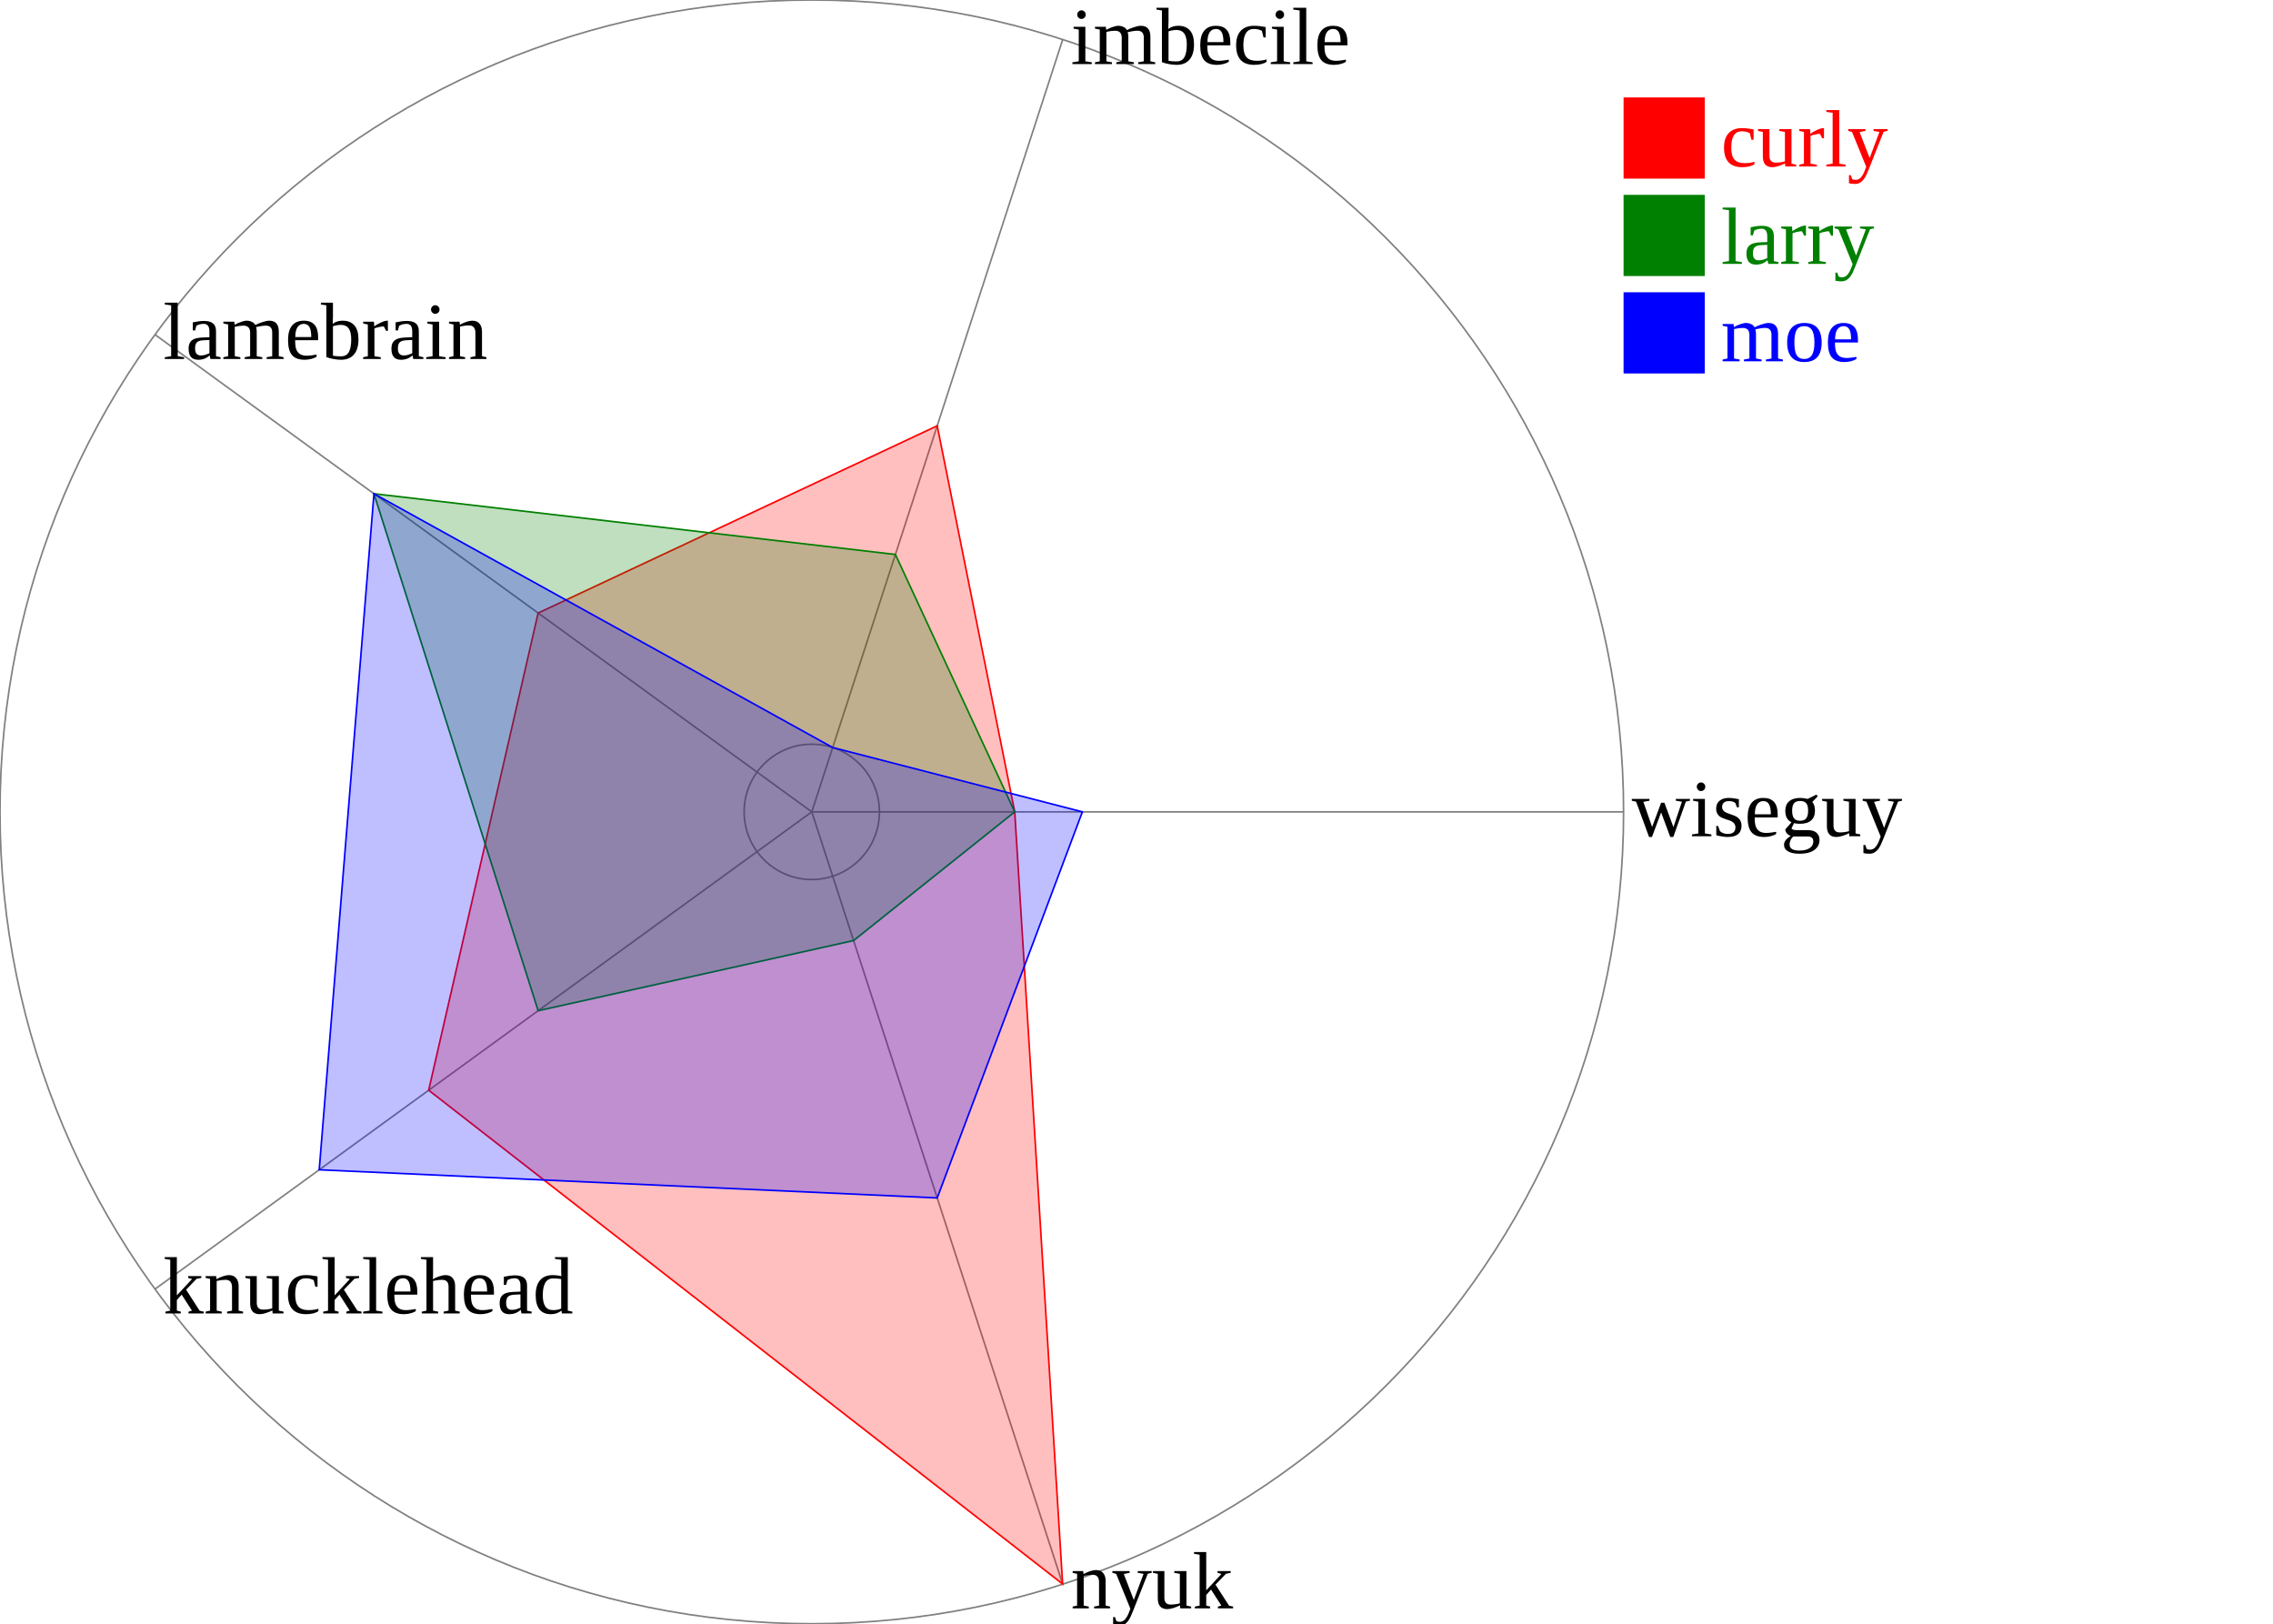
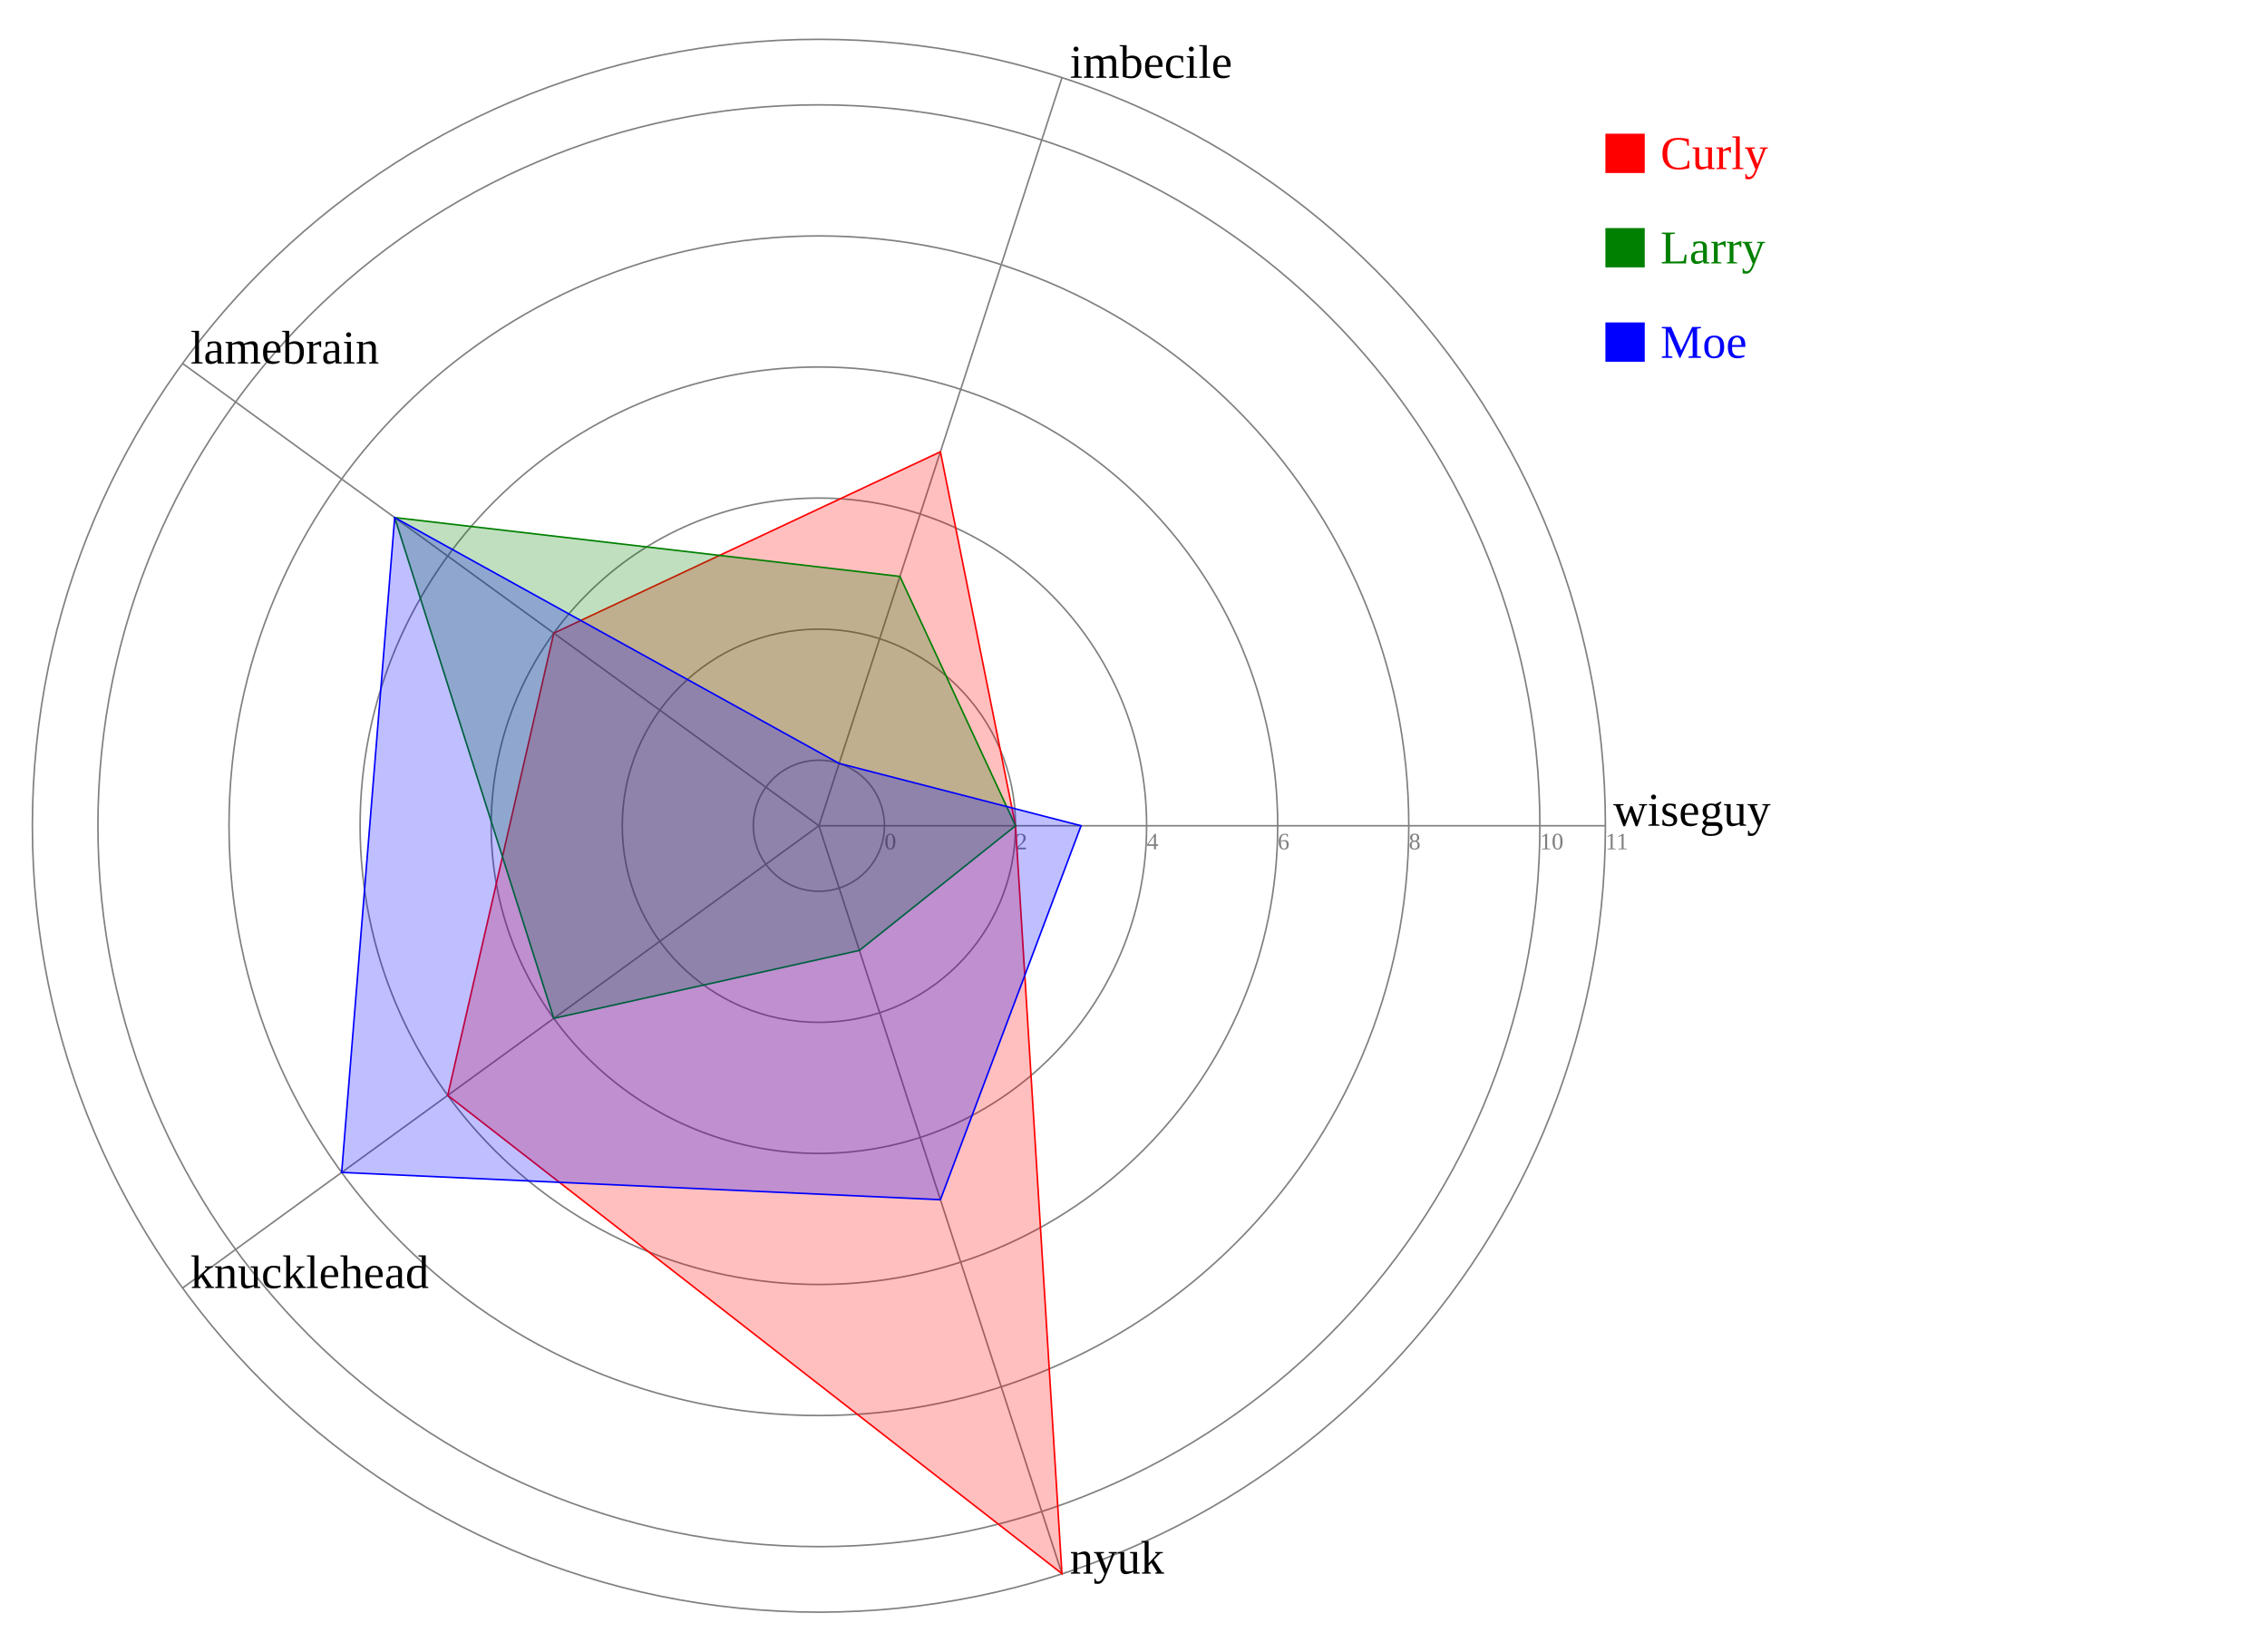
- <svg xmlns="http://www.w3.org/2000/svg" width="700" height="500" viewBox="-100 -100 200 200">
-   <g transform="translate(-40,0)">
-     <circle r="100" cx="0" cy="0" stroke="gray" stroke-width="0.2" fill-opacity="0" />
+ <svg xmlns="http://www.w3.org/2000/svg" width="700" height="510" viewBox="-100 -100 200 210">
+   <g transform="translate(-40,5)">
+     <circle cx="0" cy="0" r="100" stroke="gray" stroke-width="0.2" fill-opacity="0" />
+     <text x="100" y="3" fill="gray" font-size="3">11</text>
    <circle r="8.333" cx="0" cy="0" stroke="gray" stroke-width="0.2" fill-opacity="0" />
+     <text x="8.333" y="3" fill="gray" font-size="3">0</text>
+     <circle r="25" cx="0" cy="0" stroke="gray" stroke-width="0.2" fill-opacity="0" />
+     <text x="25" y="3" fill="gray" font-size="3">2</text>
+     <circle r="41.667" cx="0" cy="0" stroke="gray" stroke-width="0.2" fill-opacity="0" />
+     <text x="41.667" y="3" fill="gray" font-size="3">4</text>
+     <circle r="58.333" cx="0" cy="0" stroke="gray" stroke-width="0.2" fill-opacity="0" />
+     <text x="58.333" y="3" fill="gray" font-size="3">6</text>
+     <circle r="75" cx="0" cy="0" stroke="gray" stroke-width="0.2" fill-opacity="0" />
+     <text x="75" y="3" fill="gray" font-size="3">8</text>
+     <circle r="91.667" cx="0" cy="0" stroke="gray" stroke-width="0.2" fill-opacity="0" />
+     <text x="91.667" y="3" fill="gray" font-size="3">10</text>
    <line x1="0" y1="0" x2="30.902" y2="95.106" stroke-width="0.2" stroke="gray" />
-     <text x="31.902" y="98.106" font-size="10">nyuk</text>
+     <text x="31.902" y="95.106" font-size="6">nyuk</text>
    <line x1="0" y1="0" x2="-80.902" y2="58.779" stroke-width="0.2" stroke="gray" />
-     <text x="-79.902" y="61.779" font-size="10">knucklehead</text>
+     <text x="-79.902" y="58.779" font-size="6">knucklehead</text>
    <line x1="0" y1="0" x2="-80.902" y2="-58.779" stroke-width="0.2" stroke="gray" />
-     <text x="-79.902" y="-55.779" font-size="10">lamebrain</text>
+     <text x="-79.902" y="-58.779" font-size="6">lamebrain</text>
    <line x1="0" y1="0" x2="30.902" y2="-95.106" stroke-width="0.2" stroke="gray" />
-     <text x="31.902" y="-92.106" font-size="10">imbecile</text>
+     <text x="31.902" y="-95.106" font-size="6">imbecile</text>
    <line x1="0" y1="0" x2="100" y2="-2.4492935982947064E-14" stroke-width="0.2" stroke="gray" />
-     <text x="101" y="3" font-size="10">wiseguy</text>
+     <text x="101" y="-2.4492935982947064E-14" font-size="6">wiseguy</text>
    <path id="curly" d="M 30.902 95.106 L -47.193 34.287 L -33.709 -24.491 L 15.451 -47.553 L 25 -6.123233995736766E-15 Z" stroke="red" stroke-width="0.2" fill="red" fill-opacity=".25" />
    <g class="legend" id="curly_rect" transform="translate(100,-88)">
-       <rect x="0" y="0" width="10" height="10" fill="red" />
-       <text x="12" y="8.5" font-size="10" fill="red">curly</text>
+       <rect x="0" y="0" width="5" height="5" fill="red" />
+       <text x="7" y="4.5" font-size="6" fill="red">Curly</text>
    </g>
    <path id="larry" d="M 5.15 15.851 L -33.709 24.491 L -53.934 -39.186 L 10.301 -31.702 L 25 -6.123233995736766E-15 Z" stroke="green" stroke-width="0.2" fill="green" fill-opacity=".25" />
    <g class="legend" id="larry_rect" transform="translate(100,-76)">
-       <rect x="0" y="0" width="10" height="10" fill="green" />
-       <text x="12" y="8.5" font-size="10" fill="green">larry</text>
+       <rect x="0" y="0" width="5" height="5" fill="green" />
+       <text x="7" y="4.5" font-size="6" fill="green">Larry</text>
    </g>
    <path id="moe" d="M 15.451 47.553 L -60.676 44.084 L -53.934 -39.186 L 2.575 -7.925 L 33.333 -8.164311994315688E-15 Z" stroke="blue" stroke-width="0.2" fill="blue" fill-opacity=".25" />
    <g class="legend" id="moe_rect" transform="translate(100,-64)">
-       <rect x="0" y="0" width="10" height="10" fill="blue" />
-       <text x="12" y="8.5" font-size="10" fill="blue">moe</text>
+       <rect x="0" y="0" width="5" height="5" fill="blue" />
+       <text x="7" y="4.5" font-size="6" fill="blue">Moe</text>
    </g>
  </g>
</svg>
